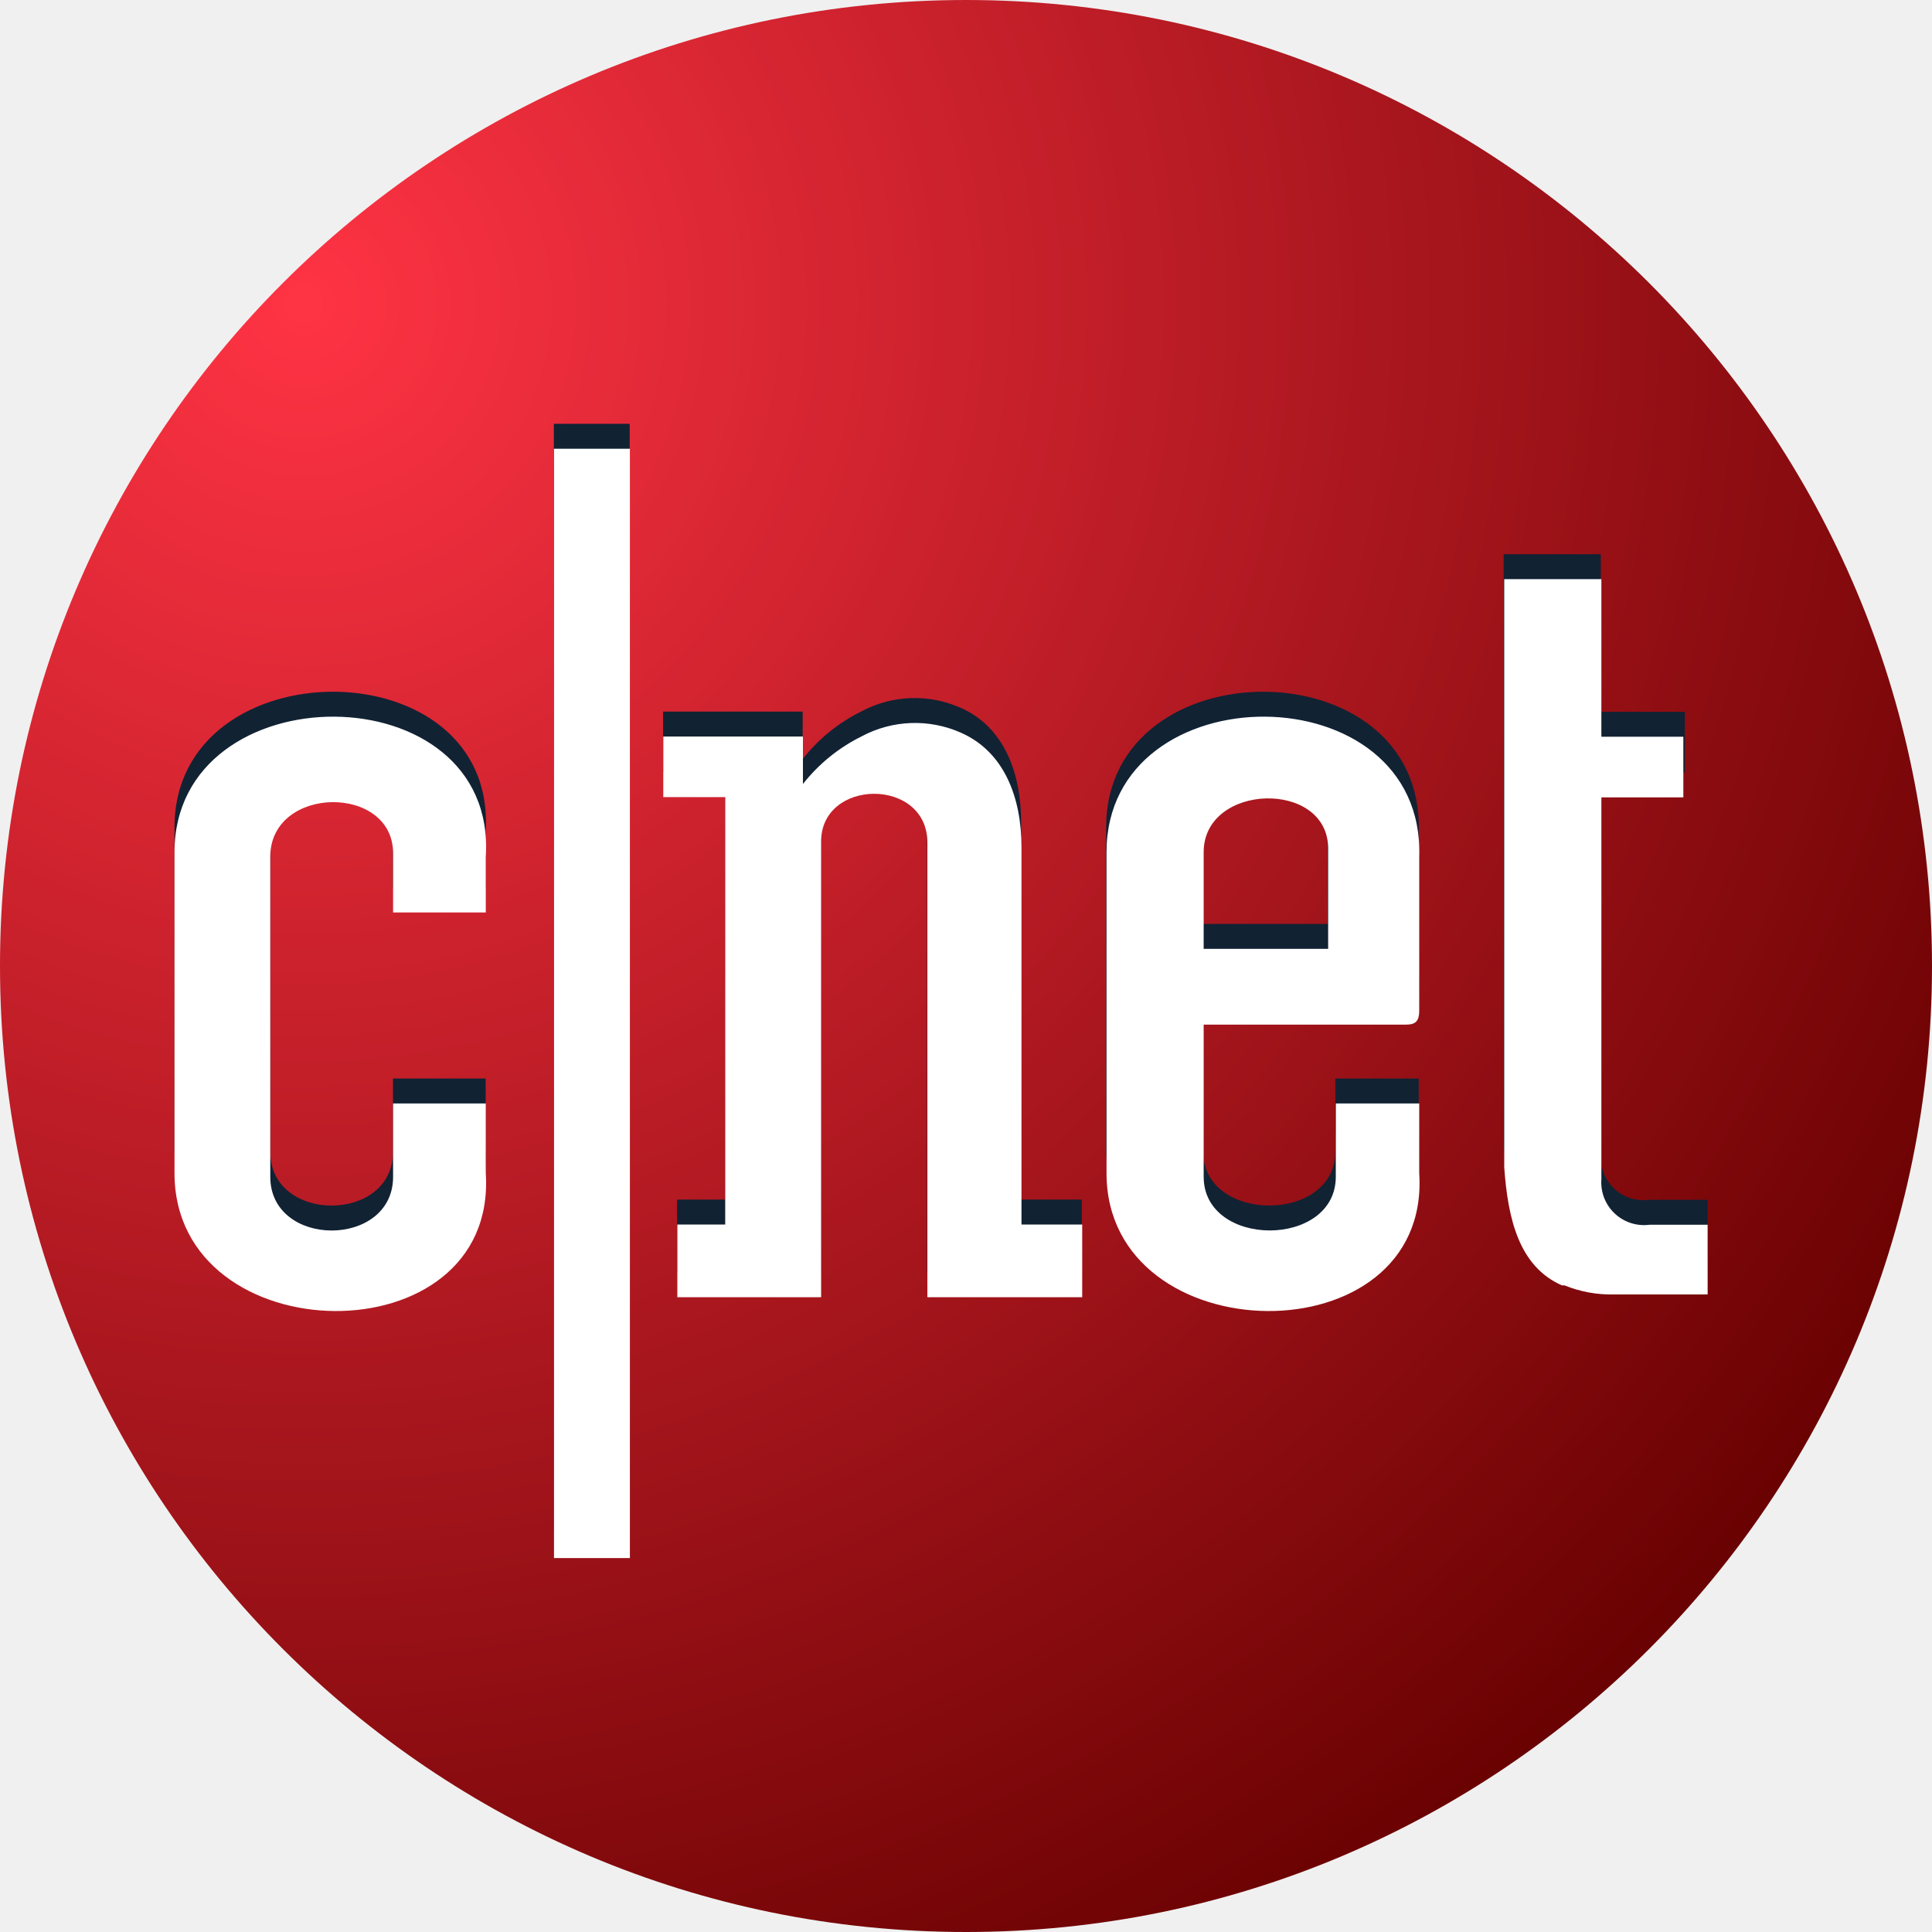
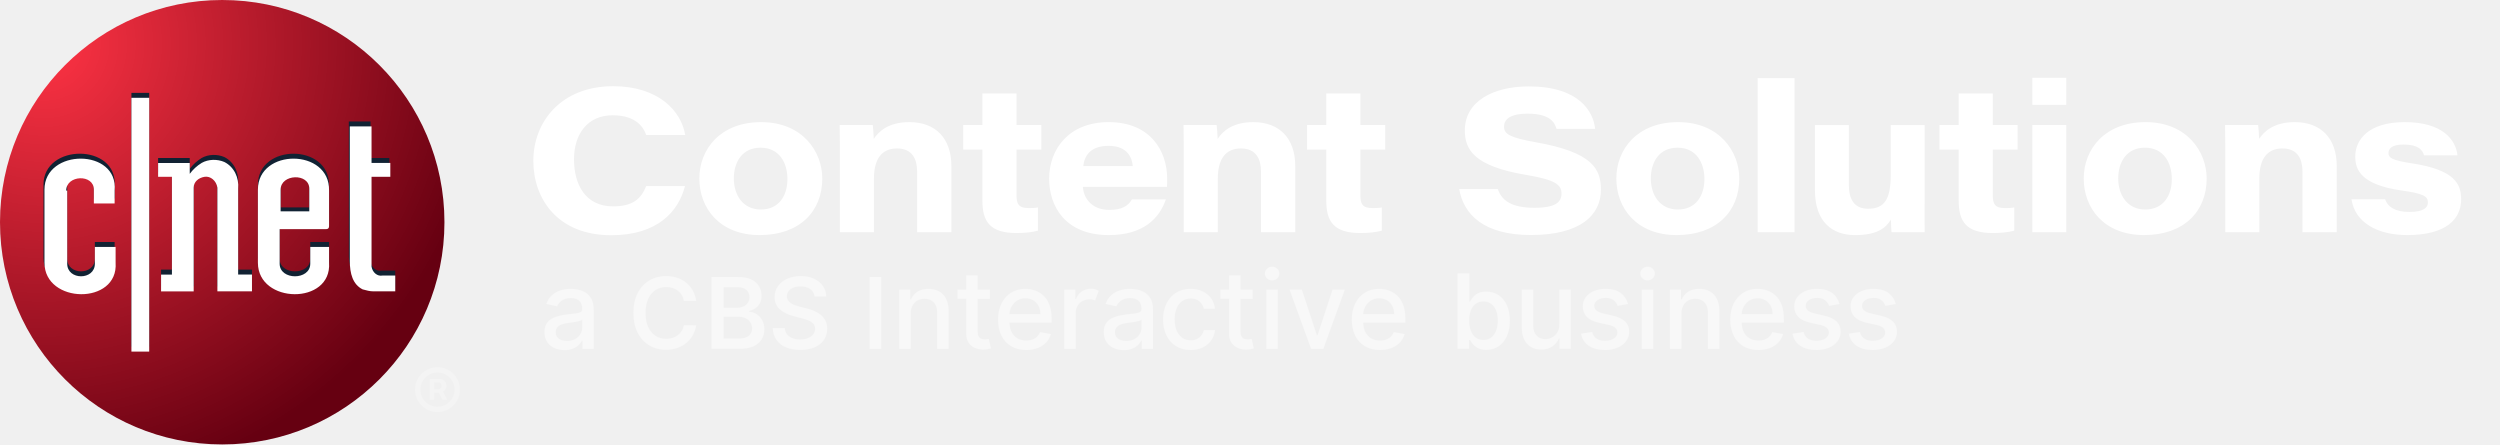
- <svg xmlns="http://www.w3.org/2000/svg" width="155" height="155" viewBox="0 0 155 155">
+ <svg xmlns="http://www.w3.org/2000/svg" width="225" height="40" viewBox="0 0 225 40">
  <defs>
-     <radialGradient cx="16%" cy="16%" fx="16%" fy="16%" r="100%" id="a">
+     <radialGradient cx="10.003%" cy="10.003%" fx="10.003%" fy="10.003%" r="100%" id="a">
      <stop stop-color="#F34" offset="0%" />
-       <stop stop-color="#600" offset="100%" />
+       <stop stop-color="#601" offset="100%" />
    </radialGradient>
  </defs>
-   <g fill-rule="nonzero" fill="none">
-     <circle fill="url(#a)" cx="77.5" cy="77.5" r="77.5" />
-     <path d="M44.433 34h6.086v89h-6.086V34zM21.68 66.65c.095-5.648 9.848-5.743 9.848-.19v4.745h7.433v-4.457C39.922 51.81 14 51.81 14 66.363v25.76c0 14.553 25.922 14.935 24.962 0v-5.594H31.53v5.883c0 5.746-9.848 5.746-9.848 0V66.65zm47.427-9.576a9.069 9.069 0 017.968-.287c3.458 1.532 4.848 5.173 4.848 9.195v30.257h4.869v5.836H74.376V65.6c0-5.27-8.616-5.172-8.52 0v36.475H54.324V96.24h3.84V61.952h-4.967V57.09h11.199v3.808a13.735 13.735 0 014.71-3.823zm56.36 44.048a12.21 12.21 0 004.138.73H137v-5.593h-4.713a3.43 3.43 0 01-2.797-.909 3.422 3.422 0 01-1.062-2.739v-30.64h6.744v-4.863h-6.744V44.464h-7.791V91.75c.287 4.12 1.37 7.852 4.828 9.382l.002-.01zm-18.338-8.715c0 5.746-10.596 5.746-10.596 0V80.202h16.263c.77 0 1.023-.335 1.023-1.104v-12.35c.487-14.938-25.077-14.938-25.077-.385v25.76c0 14.553 26.036 14.935 25.077 0v-5.594h-6.686l-.004 5.878zM96.534 66.363c0-5.556 9.982-5.836 9.982-.287v8.047h-9.982v-7.76z" fill="#123" />
-     <path d="M44.446 36h6.089v89h-6.09V36zM21.684 68.65c.095-5.648 9.853-5.743 9.853-.19v4.745h7.436v-4.457C39.933 53.81 14 53.81 14 68.363v25.76c0 14.553 25.932 14.935 24.973 0v-5.594h-7.436v5.883c0 5.746-9.853 5.746-9.853 0V68.65zm47.447-9.576a9.076 9.076 0 017.972-.287c3.458 1.532 4.849 5.173 4.849 9.195v30.257h4.871v5.836H74.402V67.6c0-5.27-8.62-5.172-8.525 0v36.475H54.342V98.24h3.84V63.952h-4.968V59.09h11.204v3.808a13.74 13.74 0 014.713-3.823zm56.383 44.048a9.959 9.959 0 003.936.73H137v-5.593h-4.664a3.433 3.433 0 01-2.798-.909 3.42 3.42 0 01-1.063-2.739v-30.64h6.576v-4.863h-6.576V46.464h-7.794v47.174c.288 4.12 1.17 7.962 4.628 9.484h.205zm-18.346-8.715c0 5.746-10.6 5.746-10.6 0V82.202h16.27c.77 0 1.023-.335 1.023-1.104v-12.35c.488-14.938-25.087-14.938-25.087-.385v25.76c0 14.553 26.047 14.935 25.087 0v-5.594h-6.688l-.005 5.878zm-10.6-26.044c0-5.556 9.986-5.836 9.986-.287v8.047h-9.986v-7.76z" fill="#FFF" />
+   <g fill="none" fill-rule="evenodd">
+     <g fill-rule="nonzero">
+       <circle fill="url(#a)" cx="20" cy="20" r="20" />
+       <path d="M11.828 8.356h1.6V31.2h-1.6V8.356zm-5.87 8.355c0-1.422 2.49-1.511 2.49-.089v1.245h1.868V16.71c.267-3.822-6.403-3.822-6.403-.089V23.2c0 3.733 6.67 3.822 6.403 0v-1.422H8.538v1.51c0 1.512-2.49 1.512-2.49 0v-6.577h-.09zm12.184-2.489c.623-.355 1.423-.355 2.046-.089.89.445 1.334 1.423 1.245 2.4v7.734h1.245v1.51h-3.113v-9.333c-.089-.622-.622-1.066-1.156-.977-.534.089-.978.444-.978.977v9.334h-2.935v-1.511h.978v-8.8H14.23v-1.245h2.846v.978a3.79 3.79 0 011.067-.978zM32.638 25.6c.356.089.712.178 1.068.178h1.867v-1.422h-1.245c-.445.088-.89-.267-.978-.8v-8.089h1.69v-1.245h-1.69v-3.289h-1.957v12.178c.09 1.067.356 2.045 1.245 2.489zm-4.713-2.311c0 1.511-2.757 1.511-2.757 0v-3.111h4.18c.178 0 .267-.09.267-.267v-3.2c.089-3.822-6.404-3.822-6.404-.089V23.2c0 3.733 6.67 3.822 6.404 0v-1.422h-1.69v1.51zm-2.668-6.667c0-1.422 2.579-1.51 2.579-.089v2.134h-2.58v-2.045z" fill="#123" />
+       <path d="M11.828 8.8h1.6v22.844h-1.6V8.8zm-5.87 8.356c0-1.423 2.49-1.512 2.49-.09v1.245h1.868v-1.155c.356-3.823-6.314-3.823-6.314-.09v6.578c0 3.734 6.67 3.823 6.403 0v-1.422H8.538v1.511c0 1.511-2.49 1.511-2.49 0v-6.577h-.09zm12.184-2.49c.623-.355 1.423-.355 2.046-.088.89.444 1.334 1.422 1.245 2.4v7.733h1.245v1.511h-3.113V16.89c-.089-.622-.622-1.067-1.156-.978-.534.089-.978.445-.978.978v9.333h-2.935v-1.51h.978v-8.8H14.23v-1.245h2.846v.977a3.79 3.79 0 011.067-.977zm14.496 11.378c.356.09.623.178.979.178h1.956V24.8h-1.156c-.445.089-.89-.267-.978-.8V15.912h1.69v-1.245h-1.69v-3.29h-1.957v12.09c0 1.155.267 2.133 1.156 2.577zm-4.713-2.31c0 1.51-2.757 1.51-2.757 0v-3.112h4.18c.178 0 .267-.089.267-.266v-3.2c.089-3.823-6.404-3.823-6.404-.09v6.578c0 3.734 6.67 3.823 6.404 0v-1.422h-1.69v1.511zm-2.668-6.667c0-1.423 2.579-1.511 2.579-.09v2.045h-2.58v-1.955z" fill="#FFF" />
+     </g>
+     <path d="M55.19 7.759c4.07 0 6.124 2.232 6.479 4.391h-3.51c-.206-.604-.84-1.775-3.007-1.775-2.335 0-3.492 1.757-3.492 3.97 0 2.251 1.027 4.228 3.51 4.228 1.738 0 2.522-.64 2.989-1.83h3.491c-.579 2.268-2.446 4.427-6.647 4.427-4.762 0-7.003-3.22-7.003-6.696 0-3.477 2.465-6.715 7.19-6.715zm137.9 3.232c3.76 0 5.51 2.683 5.51 5.075 0 2.969-2.051 5.091-5.634 5.091-3.594 0-5.43-2.415-5.43-5.089 0-2.645 1.901-5.077 5.554-5.077zm-124.595 0c3.76 0 5.51 2.683 5.51 5.075 0 2.969-2.05 5.091-5.634 5.091-3.594 0-5.43-2.415-5.43-5.089 0-2.645 1.901-5.077 5.554-5.077zm31.28 0c3.754 0 5.27 2.585 5.27 5.097 0 .243 0 .418-.017.728H97.46c.08 1.165.925 2.075 2.37 2.075 1.152 0 1.695-.352 2.046-.944h3.052c-.583 1.708-2.033 3.21-5.13 3.21-3.95 0-5.375-2.619-5.375-5.07 0-2.717 1.827-5.096 5.352-5.096zm51.25 0c3.76 0 5.51 2.683 5.51 5.075 0 2.969-2.051 5.091-5.634 5.091-3.594 0-5.43-2.415-5.43-5.089 0-2.645 1.9-5.077 5.554-5.077zm15.372.262v5.387c0 1.282.468 2.146 1.736 2.146 1.482 0 2.034-.87 2.034-3.076v-4.457h3.051v6.836c0 .93-.017 1.876.003 2.807h-2.98c-.037-.261-.041-.702-.057-1.127-.484.758-1.218 1.389-3.243 1.389-2.015 0-3.595-1.177-3.595-4.015v-5.89h3.051zm50.034-.262c3.406 0 4.6 1.604 4.74 2.987h-3.007c-.132-.453-.478-.97-1.843-.97-1.155 0-1.358.441-1.358.782 0 .4.309.643 2.105.91 3.918.591 4.435 1.907 4.435 3.245 0 1.76-1.336 3.212-4.858 3.212-2.639 0-4.706-1.112-5.009-3.225h3.022c.244.689.89 1.142 2.192 1.142 1.304 0 1.663-.403 1.663-.86 0-.539-.423-.802-2.354-1.068-3.676-.519-4.186-1.876-4.186-3.051 0-1.46 1.11-3.104 4.458-3.104zm-78.846-3.214c4.556 0 5.826 2.287 5.975 3.824h-3.473c-.168-.586-.579-1.372-2.613-1.372-1.439 0-2.11.439-2.11 1.171 0 .677.54.988 2.893 1.41 5.042.895 5.826 2.378 5.826 4.262 0 2.269-1.812 4.08-6.31 4.08-4.203 0-6.05-1.83-6.443-4.135h3.473c.354 1.025 1.213 1.684 3.305 1.684 1.923 0 2.427-.531 2.427-1.281 0-.806-.578-1.245-3.21-1.684-4.689-.786-5.49-2.287-5.49-4.007 0-2.635 2.594-3.952 5.75-3.952zm41.765.634v2.841h2.233v2.215h-2.233v4.063c0 .821.17 1.198 1.107 1.198.263 0 .56-.003.824-.06v2.09c-.521.15-1.224.215-1.934.215-2.376 0-3.065-1.03-3.065-2.91v-4.596h-1.73v-2.215h1.73V8.411h3.068zm-56.917 0v2.841h2.233v2.215h-2.233v4.063c0 .821.171 1.198 1.107 1.198.264 0 .56-.003.824-.06v2.09c-.521.15-1.224.215-1.934.215-2.376 0-3.065-1.03-3.065-2.91v-4.596h-1.73v-2.215h1.73V8.411h3.068zm-30.948 0v2.841h2.233v2.215h-2.233v4.063c0 .821.171 1.198 1.106 1.198.264 0 .561-.003.824-.06v2.09c-.52.15-1.223.215-1.933.215-2.375 0-3.066-1.03-3.066-2.91v-4.596h-1.73v-2.215h1.73V8.411h3.069zm94.477 2.841v9.644h-3.05v-9.644h3.05zm-104.121-.261c2.375 0 3.783 1.471 3.783 3.956v5.949H82.54v-5.462c0-1.104-.428-2.073-1.8-2.073-1.423 0-2.085.986-2.085 2.724v4.81h-3.067v-7.927a72.796 72.796 0 00-.019-1.716h2.981c.038.272.072.856.09 1.246.44-.667 1.322-1.507 3.2-1.507zm30.95 0c2.375 0 3.782 1.471 3.782 3.956v5.949h-3.085v-5.462c0-1.104-.427-2.073-1.798-2.073-1.424 0-2.086.986-2.086 2.724v4.81h-3.068v-7.927a72.8 72.8 0 00-.018-1.716h2.98c.038.272.074.856.09 1.246.442-.667 1.322-1.507 3.202-1.507zm48.72-3.962v13.867h-3.323V7.029h3.323zm45.014 3.962c2.375 0 3.782 1.471 3.782 3.956v5.949h-3.084v-5.462c0-1.104-.427-2.073-1.799-2.073-1.423 0-2.085.986-2.085 2.724v4.81h-3.067v-7.927a72.795 72.795 0 00-.019-1.716h2.98c.037.272.073.856.09 1.246.441-.667 1.322-1.507 3.202-1.507zm-55.544 2.301c-1.655 0-2.406 1.29-2.406 2.776 0 1.5.832 2.788 2.429 2.788 1.642 0 2.394-1.268 2.394-2.739 0-1.456-.725-2.825-2.417-2.825zm42.065 0c-1.654 0-2.406 1.29-2.406 2.776 0 1.5.833 2.788 2.429 2.788 1.643 0 2.394-1.268 2.394-2.739 0-1.456-.725-2.825-2.417-2.825zm-124.595 0c-1.654 0-2.406 1.29-2.406 2.776 0 1.5.834 2.788 2.43 2.788 1.643 0 2.394-1.268 2.394-2.739 0-1.456-.725-2.825-2.418-2.825zm31.321-.166c-1.602 0-2.184.874-2.275 1.822h4.452c-.06-.736-.458-1.822-2.177-1.822zM185.962 7v2.436h-3.05V7h3.05z" fill="#FFF" />
+     <path d="M39.61 34.11c.076 0 .16.022.248.065a.561.561 0 01.323.532.6.6 0 01-.098.347.68.68 0 01-.208.198l.381.722h-.448l-.328-.632h-.406v.632h-.409V34.11h.946zm-.146.303h-.39v.627h.38c.055 0 .116-.028.18-.083.066-.056.098-.139.098-.25 0-.115-.032-.192-.098-.233a.336.336 0 00-.17-.061zm-.092 2.187c.284 0 .542-.069.773-.207.233-.138.418-.322.556-.555.139-.232.208-.49.208-.773 0-.283-.07-.541-.208-.772a1.555 1.555 0 00-.556-.556 1.475 1.475 0 00-.773-.208c-.282 0-.54.07-.772.208a1.555 1.555 0 00-.556.556 1.48 1.48 0 00-.207.772c0 .283.069.54.207.773.138.233.323.417.556.555.233.138.49.207.772.207zm0 .485a1.984 1.984 0 01-1.429-.59c-.186-.186-.33-.4-.435-.644a1.971 1.971 0 01-.156-.786c0-.28.051-.542.156-.786a2.046 2.046 0 011.08-1.078c.244-.104.505-.156.784-.156.28 0 .543.052.787.156a2.034 2.034 0 011.078 1.078c.104.244.157.506.157.786a1.986 1.986 0 01-.59 1.43c-.187.184-.4.33-.645.434a1.982 1.982 0 01-.787.156z" fill="#FFF" opacity=".25" />
+     <path d="M51.366 25.993c.213 0 .439.025.68.075.238.049.463.14.672.272.21.132.383.32.516.564.134.244.202.561.202.95v3.542h-1.015v-.73h-.04a1.479 1.479 0 01-.303.397 1.638 1.638 0 01-.518.322 2 2 0 01-.757.128c-.338 0-.644-.063-.917-.188a1.528 1.528 0 01-.649-.551c-.158-.24-.237-.535-.237-.886 0-.3.058-.548.173-.743.116-.193.273-.347.47-.461.197-.114.416-.2.66-.257.243-.059.49-.101.743-.132l.779-.092c.199-.024.343-.064.433-.12.09-.055.136-.146.136-.271v-.024c0-.303-.086-.538-.256-.705-.17-.166-.423-.25-.758-.25-.35 0-.625.078-.825.231-.2.153-.34.325-.416.512l-.976-.222c.116-.323.285-.586.51-.786.223-.201.48-.347.772-.438.292-.091.599-.137.92-.137zm50.336 0c.213 0 .439.025.679.075.24.049.464.14.673.272.21.132.383.32.516.564.134.244.202.561.202.95v3.542h-1.015v-.73h-.04a1.479 1.479 0 01-.303.397 1.638 1.638 0 01-.518.322 2 2 0 01-.757.128c-.338 0-.644-.063-.917-.188a1.528 1.528 0 01-.649-.551c-.158-.24-.237-.535-.237-.886 0-.3.058-.548.173-.743.116-.193.273-.347.47-.461.196-.114.416-.2.66-.257.243-.059.49-.101.743-.132l.778-.092c.2-.024.344-.064.434-.12.09-.055.136-.146.136-.271v-.024c0-.303-.086-.538-.256-.705-.17-.166-.423-.25-.758-.25-.35 0-.625.078-.825.231-.2.153-.34.325-.416.512l-.976-.222c.116-.323.285-.586.51-.786.223-.201.48-.347.772-.438.292-.091.599-.137.92-.137zm66.906 0c.577 0 1.03.124 1.362.373.33.25.549.582.656.998l-.942.167a1.166 1.166 0 00-.185-.343.955.955 0 00-.342-.268 1.24 1.24 0 00-.539-.104c-.295 0-.54.065-.736.196-.199.131-.295.3-.295.505 0 .178.065.322.198.43.132.109.343.199.638.268l.849.195c.489.114.855.288 1.097.524.24.236.361.542.361.92 0 .32-.091.603-.275.853a1.834 1.834 0 01-.769.585 2.853 2.853 0 01-1.137.211c-.598 0-1.086-.127-1.462-.383-.38-.256-.61-.62-.696-1.092l1.004-.153a.95.95 0 00.386.592c.195.133.449.2.76.2.341 0 .613-.071.817-.214.204-.143.306-.317.306-.522a.548.548 0 00-.186-.42c-.125-.115-.315-.2-.568-.258l-.903-.198c-.499-.114-.867-.294-1.103-.541-.238-.247-.356-.562-.356-.942 0-.314.087-.59.264-.825.175-.237.419-.422.73-.554.309-.133.664-.2 1.066-.2zm-61.46 0c.406 0 .767.075 1.085.224.317.15.573.358.77.627a1.9 1.9 0 01.349.94h-1.012a1.21 1.21 0 00-.38-.645c-.198-.18-.463-.271-.793-.271-.29 0-.543.075-.76.227a1.484 1.484 0 00-.505.647c-.12.278-.18.608-.18.987 0 .389.058.725.176 1.007.119.282.286.5.502.656.217.156.472.233.767.233.196 0 .375-.036.536-.11.16-.072.297-.178.406-.314a1.19 1.19 0 00.231-.493h1.012a1.97 1.97 0 01-.337.924 1.95 1.95 0 01-.753.638c-.314.156-.681.233-1.103.233-.516 0-.96-.117-1.332-.352a2.312 2.312 0 01-.856-.974c-.2-.414-.3-.889-.3-1.424 0-.541.103-1.02.307-1.435.204-.416.49-.74.862-.975.37-.233.806-.35 1.309-.35zm56.39 0c.578 0 1.031.124 1.363.373.33.25.549.582.656.998l-.942.167a1.166 1.166 0 00-.186-.343.955.955 0 00-.341-.268 1.24 1.24 0 00-.539-.104c-.295 0-.54.065-.736.196-.199.131-.296.3-.296.505 0 .178.066.322.199.43.131.109.343.199.638.268l.849.195c.489.114.855.288 1.097.524.24.236.361.542.361.92 0 .32-.091.603-.276.853a1.834 1.834 0 01-.768.585 2.853 2.853 0 01-1.137.211c-.598 0-1.086-.127-1.462-.383-.38-.256-.61-.62-.696-1.092l1.004-.153a.95.95 0 00.386.592c.195.133.448.2.76.2.341 0 .612-.071.817-.214.204-.143.306-.317.306-.522a.548.548 0 00-.186-.42c-.125-.115-.315-.2-.568-.258l-.903-.198c-.499-.114-.867-.294-1.104-.541-.237-.247-.355-.562-.355-.942 0-.314.087-.59.264-.825.175-.237.419-.422.729-.554.31-.133.665-.2 1.066-.2zm-39.414 0c.3 0 .593.049.875.15.282.099.536.255.762.468.224.212.4.489.53.828.13.34.195.75.195 1.234v.368h-3.791l.006.135c.02.269.08.503.18.702.126.25.303.44.53.571.227.132.493.197.797.197.195 0 .375-.029.538-.086.162-.056.302-.141.42-.255.119-.114.209-.253.272-.42l.982.177c-.08.29-.22.543-.422.759a2.042 2.042 0 01-.76.504c-.306.119-.652.178-1.04.178-.527 0-.98-.113-1.357-.338a2.26 2.26 0 01-.876-.955c-.205-.41-.307-.893-.307-1.446 0-.546.102-1.028.307-1.445.205-.417.492-.742.862-.976.368-.233.8-.35 1.297-.35zm34.061 0c.301 0 .593.049.876.15.281.099.535.255.76.468.225.212.402.489.532.828.129.34.195.75.195 1.234v.368h-3.791l.005.135c.02.269.08.503.181.702.125.25.302.44.53.571.226.132.492.197.796.197.196 0 .375-.029.538-.086.162-.056.302-.141.42-.255.119-.114.209-.253.272-.42l.983.177c-.08.29-.22.543-.423.759a2.042 2.042 0 01-.76.504c-.306.119-.652.178-1.04.178-.527 0-.979-.113-1.357-.338a2.26 2.26 0 01-.876-.955c-.204-.41-.307-.893-.307-1.446 0-.546.103-1.028.307-1.445.206-.417.492-.742.862-.976.368-.233.8-.35 1.297-.35zm-65.899 0c.3 0 .593.049.875.15.283.099.537.255.762.468.224.212.4.489.53.828.13.34.195.75.195 1.234v.368h-3.791l.006.135c.02.269.08.503.18.702.128.25.304.44.53.571.229.132.493.197.797.197.196 0 .376-.029.538-.086.162-.056.302-.141.42-.255.119-.114.209-.253.272-.42l.983.177c-.079.29-.22.543-.423.759a2.042 2.042 0 01-.76.504 2.84 2.84 0 01-1.04.178c-.526 0-.98-.113-1.357-.338a2.26 2.26 0 01-.876-.955c-.205-.41-.307-.893-.307-1.446 0-.546.102-1.028.307-1.445.205-.417.492-.742.862-.976.37-.233.802-.35 1.297-.35zm52.22 0c.578 0 1.031.124 1.363.373.33.25.549.582.656.998l-.941.167a1.166 1.166 0 00-.186-.343.955.955 0 00-.342-.268 1.24 1.24 0 00-.539-.104c-.295 0-.54.065-.736.196-.198.131-.295.3-.295.505 0 .178.066.322.198.43.132.109.343.199.639.268l.848.195c.49.114.856.288 1.097.524.24.236.362.542.362.92 0 .32-.092.603-.276.853a1.834 1.834 0 01-.769.585 2.853 2.853 0 01-1.137.211c-.598 0-1.086-.127-1.462-.383-.379-.256-.61-.62-.695-1.092l1.004-.153a.95.95 0 00.386.592c.194.133.448.2.76.2.34 0 .612-.071.816-.214.204-.143.306-.317.306-.522a.548.548 0 00-.186-.42c-.125-.115-.314-.2-.568-.258l-.903-.198c-.498-.114-.867-.294-1.103-.541-.238-.247-.356-.562-.356-.942 0-.314.087-.59.264-.825.175-.237.419-.422.73-.554.309-.133.665-.2 1.066-.2zm-72.448-1.15c.451 0 .85.077 1.193.235.343.156.613.373.808.65.196.277.298.594.304.952h-1.059a.886.886 0 00-.388-.663c-.227-.158-.519-.237-.874-.237-.254 0-.47.038-.651.116a.988.988 0 00-.42.313.752.752 0 00-.146.455.64.64 0 00.099.367c.066.103.156.189.267.26.11.07.232.13.364.178.133.048.265.088.398.12l.612.155c.233.055.46.128.683.222.223.094.426.213.606.357.181.144.326.32.434.528.109.209.163.455.163.739 0 .375-.095.705-.287.992-.193.286-.47.51-.831.672-.362.162-.8.242-1.314.242-.494 0-.924-.077-1.288-.232a1.93 1.93 0 01-.854-.672c-.205-.294-.317-.647-.334-1.062h1.09c.017.23.088.42.214.57.127.151.291.263.494.338.202.074.426.112.672.112.26 0 .493-.04.695-.122.202-.08.36-.194.475-.339a.79.79 0 00.172-.505.648.648 0 00-.151-.44 1.16 1.16 0 00-.419-.287 4.437 4.437 0 00-.614-.204l-.748-.196c-.527-.138-.943-.347-1.25-.624-.306-.276-.46-.644-.46-1.103 0-.376.104-.706.309-.99.205-.283.485-.503.838-.66a2.905 2.905 0 011.198-.237zm60.191-.235v2.529h.056c.059-.113.144-.24.254-.38.109-.14.26-.261.453-.365.191-.102.443-.153.753-.153.404 0 .767.102 1.086.306.322.205.576.503.76.893.186.392.279.866.279 1.422 0 .552-.092 1.025-.276 1.416a2.106 2.106 0 01-.754.903c-.32.208-.683.313-1.09.313-.3 0-.55-.051-.745-.153a1.497 1.497 0 01-.46-.359 2.158 2.158 0 01-.26-.38h-.08v.795h-1.051v-6.787h1.075zm-72.305.235c.354 0 .683.05.989.15.305.1.578.246.82.439.24.192.44.426.594.704.157.276.26.593.313.948h-1.112a1.44 1.44 0 00-.548-.922 1.512 1.512 0 00-.474-.243 1.92 1.92 0 00-.566-.082c-.36 0-.68.09-.959.27a1.83 1.83 0 00-.658.789c-.16.346-.24.769-.24 1.267 0 .505.08.932.241 1.277.162.346.382.608.66.785.28.176.598.264.953.264.198 0 .385-.025.559-.079a1.456 1.456 0 00.83-.618c.097-.151.165-.325.202-.52l1.112.006a2.631 2.631 0 01-.293.87 2.458 2.458 0 01-.576.701c-.235.2-.508.357-.819.468-.31.112-.653.167-1.028.167a2.887 2.887 0 01-1.51-.396 2.755 2.755 0 01-1.048-1.14c-.255-.498-.382-1.092-.382-1.785 0-.694.128-1.289.384-1.785a2.764 2.764 0 011.05-1.14 2.893 2.893 0 011.506-.395zm28.05-.058v1.278h1.094v.833h-1.094v2.934c0 .2.03.352.091.453.06.1.138.17.234.205a.9.9 0 00.315.054c.083 0 .156-.006.219-.018l.145-.027.188.857a1.972 1.972 0 01-.674.112 1.838 1.838 0 01-.764-.146 1.311 1.311 0 01-.574-.473c-.145-.213-.218-.48-.218-.802l-.001-3.15h-.781v-.832h.78l.002-1.278h1.038zm23.656 0v1.278h1.094v.833h-1.094v2.934c0 .2.03.352.091.453.06.1.138.17.234.205a.9.9 0 00.315.054c.083 0 .156-.006.219-.018l.146-.027.187.857a1.972 1.972 0 01-.674.112 1.838 1.838 0 01-.764-.146 1.311 1.311 0 01-.573-.473c-.146-.213-.22-.48-.22-.802v-3.15h-.781v-.832h.781v-1.278h1.04zm26.343 1.277v3.268c0 .363.1.652.303.868.202.215.464.323.785.323a1.286 1.286 0 001.064-.587c.13-.197.193-.447.19-.75v-3.122h1.042v5.333h-1.022v-.923h-.055a1.637 1.637 0 01-.589.71c-.269.189-.604.283-1.005.283-.343 0-.645-.076-.91-.227a1.571 1.571 0 01-.617-.675c-.15-.3-.224-.668-.224-1.108v-3.393h1.038zm14.938-.07c.365 0 .682.076.955.228.275.152.487.377.636.676.152.298.226.667.226 1.107v3.393h-1.039V28.13c0-.387-.1-.69-.302-.909-.202-.218-.477-.328-.83-.328-.24 0-.453.053-.64.157a1.11 1.11 0 00-.442.457 1.51 1.51 0 00-.162.723v3.167h-1.039v-5.334h.997v.868h.066c.124-.281.317-.509.58-.68.263-.171.595-.257.994-.257zm-69.367 0c.363 0 .682.076.955.228.273.152.485.377.636.676.15.298.226.667.226 1.107v3.393h-1.04V28.13c0-.387-.1-.69-.301-.909-.202-.218-.479-.328-.831-.328a1.29 1.29 0 00-.64.157 1.105 1.105 0 00-.442.457 1.51 1.51 0 00-.161.723v3.167h-1.04v-5.334h.998v.868h.066c.123-.281.315-.509.579-.68.262-.171.594-.257.995-.257zm14.63-.01c.145 0 .276.018.391.053.117.035.218.083.306.142l-.333.868a1.155 1.155 0 00-.212-.075c-.079-.02-.169-.03-.271-.03-.241 0-.455.052-.645.155a1.16 1.16 0 00-.613 1.044v3.257H95.78v-5.334h1.004v.848h.055c.098-.288.27-.513.515-.68.244-.165.525-.248.84-.248zm50.603.08v5.334h-1.039v-5.334h1.039zm-31.627 0l1.351 4.104h.056l1.348-4.104h1.115l-1.935 5.334h-1.112l-1.938-5.334h1.115zm-37.856-1.13v6.464h-1.055v-6.464h1.055zm-12.847 0c.465 0 .851.073 1.158.22.306.148.536.349.689.603.153.254.228.542.228.862 0 .263-.05.487-.15.674-.1.186-.234.336-.402.45a1.738 1.738 0 01-.562.246v.062c.225.013.442.084.65.21.209.128.38.307.515.54.135.233.203.513.203.841 0 .335-.08.635-.239.899-.159.264-.402.473-.726.626-.326.154-.737.23-1.234.23H64.03v-6.463h2.437zm48.538 1.13v5.334h-1.039v-5.334h1.039zm-62.608 2.722a.519.519 0 01-.213.103 2.75 2.75 0 01-.36.08c-.134.022-.265.041-.393.06-.127.016-.233.031-.319.043a2.538 2.538 0 00-.55.128.943.943 0 00-.397.258.651.651 0 00-.148.447c0 .257.096.45.286.581.19.132.431.196.726.196.287 0 .533-.056.738-.17.205-.113.36-.262.468-.446.109-.184.162-.38.162-.592v-.688zm50.336 0a.519.519 0 01-.213.103 2.75 2.75 0 01-.36.08c-.134.022-.265.041-.393.06-.127.016-.234.031-.319.043a2.538 2.538 0 00-.55.128.943.943 0 00-.397.258.651.651 0 00-.148.447c0 .257.096.45.286.581.19.132.431.196.726.196.287 0 .533-.056.738-.17.205-.113.36-.262.468-.446.109-.184.162-.38.162-.592v-.688zm30.773-1.647c-.277 0-.51.07-.701.214a1.308 1.308 0 00-.43.597 2.546 2.546 0 00-.146.903c0 .346.05.65.15.91.098.261.242.465.431.61.19.146.42.22.696.22.283 0 .52-.076.711-.228.191-.152.335-.358.435-.62.097-.264.148-.562.148-.892 0-.33-.05-.624-.146-.88a1.37 1.37 0 00-.433-.611 1.133 1.133 0 00-.715-.223zM66.48 28.51h-1.35v1.961h1.315c.44 0 .757-.086.95-.256a.824.824 0 00.29-.647c0-.197-.048-.376-.146-.537a1.037 1.037 0 00-.42-.38 1.38 1.38 0 00-.64-.14zm57.65-1.66c-.291 0-.547.072-.763.214a1.431 1.431 0 00-.5.556c-.094.183-.15.377-.168.584l-.003.059h2.772a1.54 1.54 0 00-.167-.727 1.269 1.269 0 00-.467-.501 1.326 1.326 0 00-.704-.184zm-31.838 0a1.36 1.36 0 00-.763.214 1.438 1.438 0 00-.5.556c-.093.183-.149.377-.168.584l-.003.059h2.772a1.54 1.54 0 00-.167-.727 1.263 1.263 0 00-.467-.501 1.32 1.32 0 00-.704-.184zm65.9 0c-.292 0-.547.072-.763.214a1.431 1.431 0 00-.5.556c-.095.183-.15.377-.169.584l-.003.059h2.772a1.54 1.54 0 00-.167-.727 1.269 1.269 0 00-.467-.501 1.326 1.326 0 00-.703-.184zm-91.824-1h-1.237v1.846h1.213c.208 0 .395-.039.562-.116a.96.96 0 00.395-.332.874.874 0 00.148-.508c0-.256-.09-.47-.27-.638-.18-.168-.45-.252-.81-.252zM114.491 24c.18 0 .335.06.464.182a.58.58 0 01.192.436.582.582 0 01-.192.439.652.652 0 01-.464.182.648.648 0 01-.463-.182.575.575 0 01-.193-.436c0-.17.064-.317.193-.439a.648.648 0 01.463-.182zm33.792 0c.18 0 .335.06.463.182a.578.578 0 01.193.436.58.58 0 01-.193.439.648.648 0 01-.463.182.648.648 0 01-.464-.182.575.575 0 01-.193-.436c0-.17.065-.317.193-.439a.648.648 0 01.464-.182z" fill="#FFF" opacity=".5" />
  </g>
</svg>
